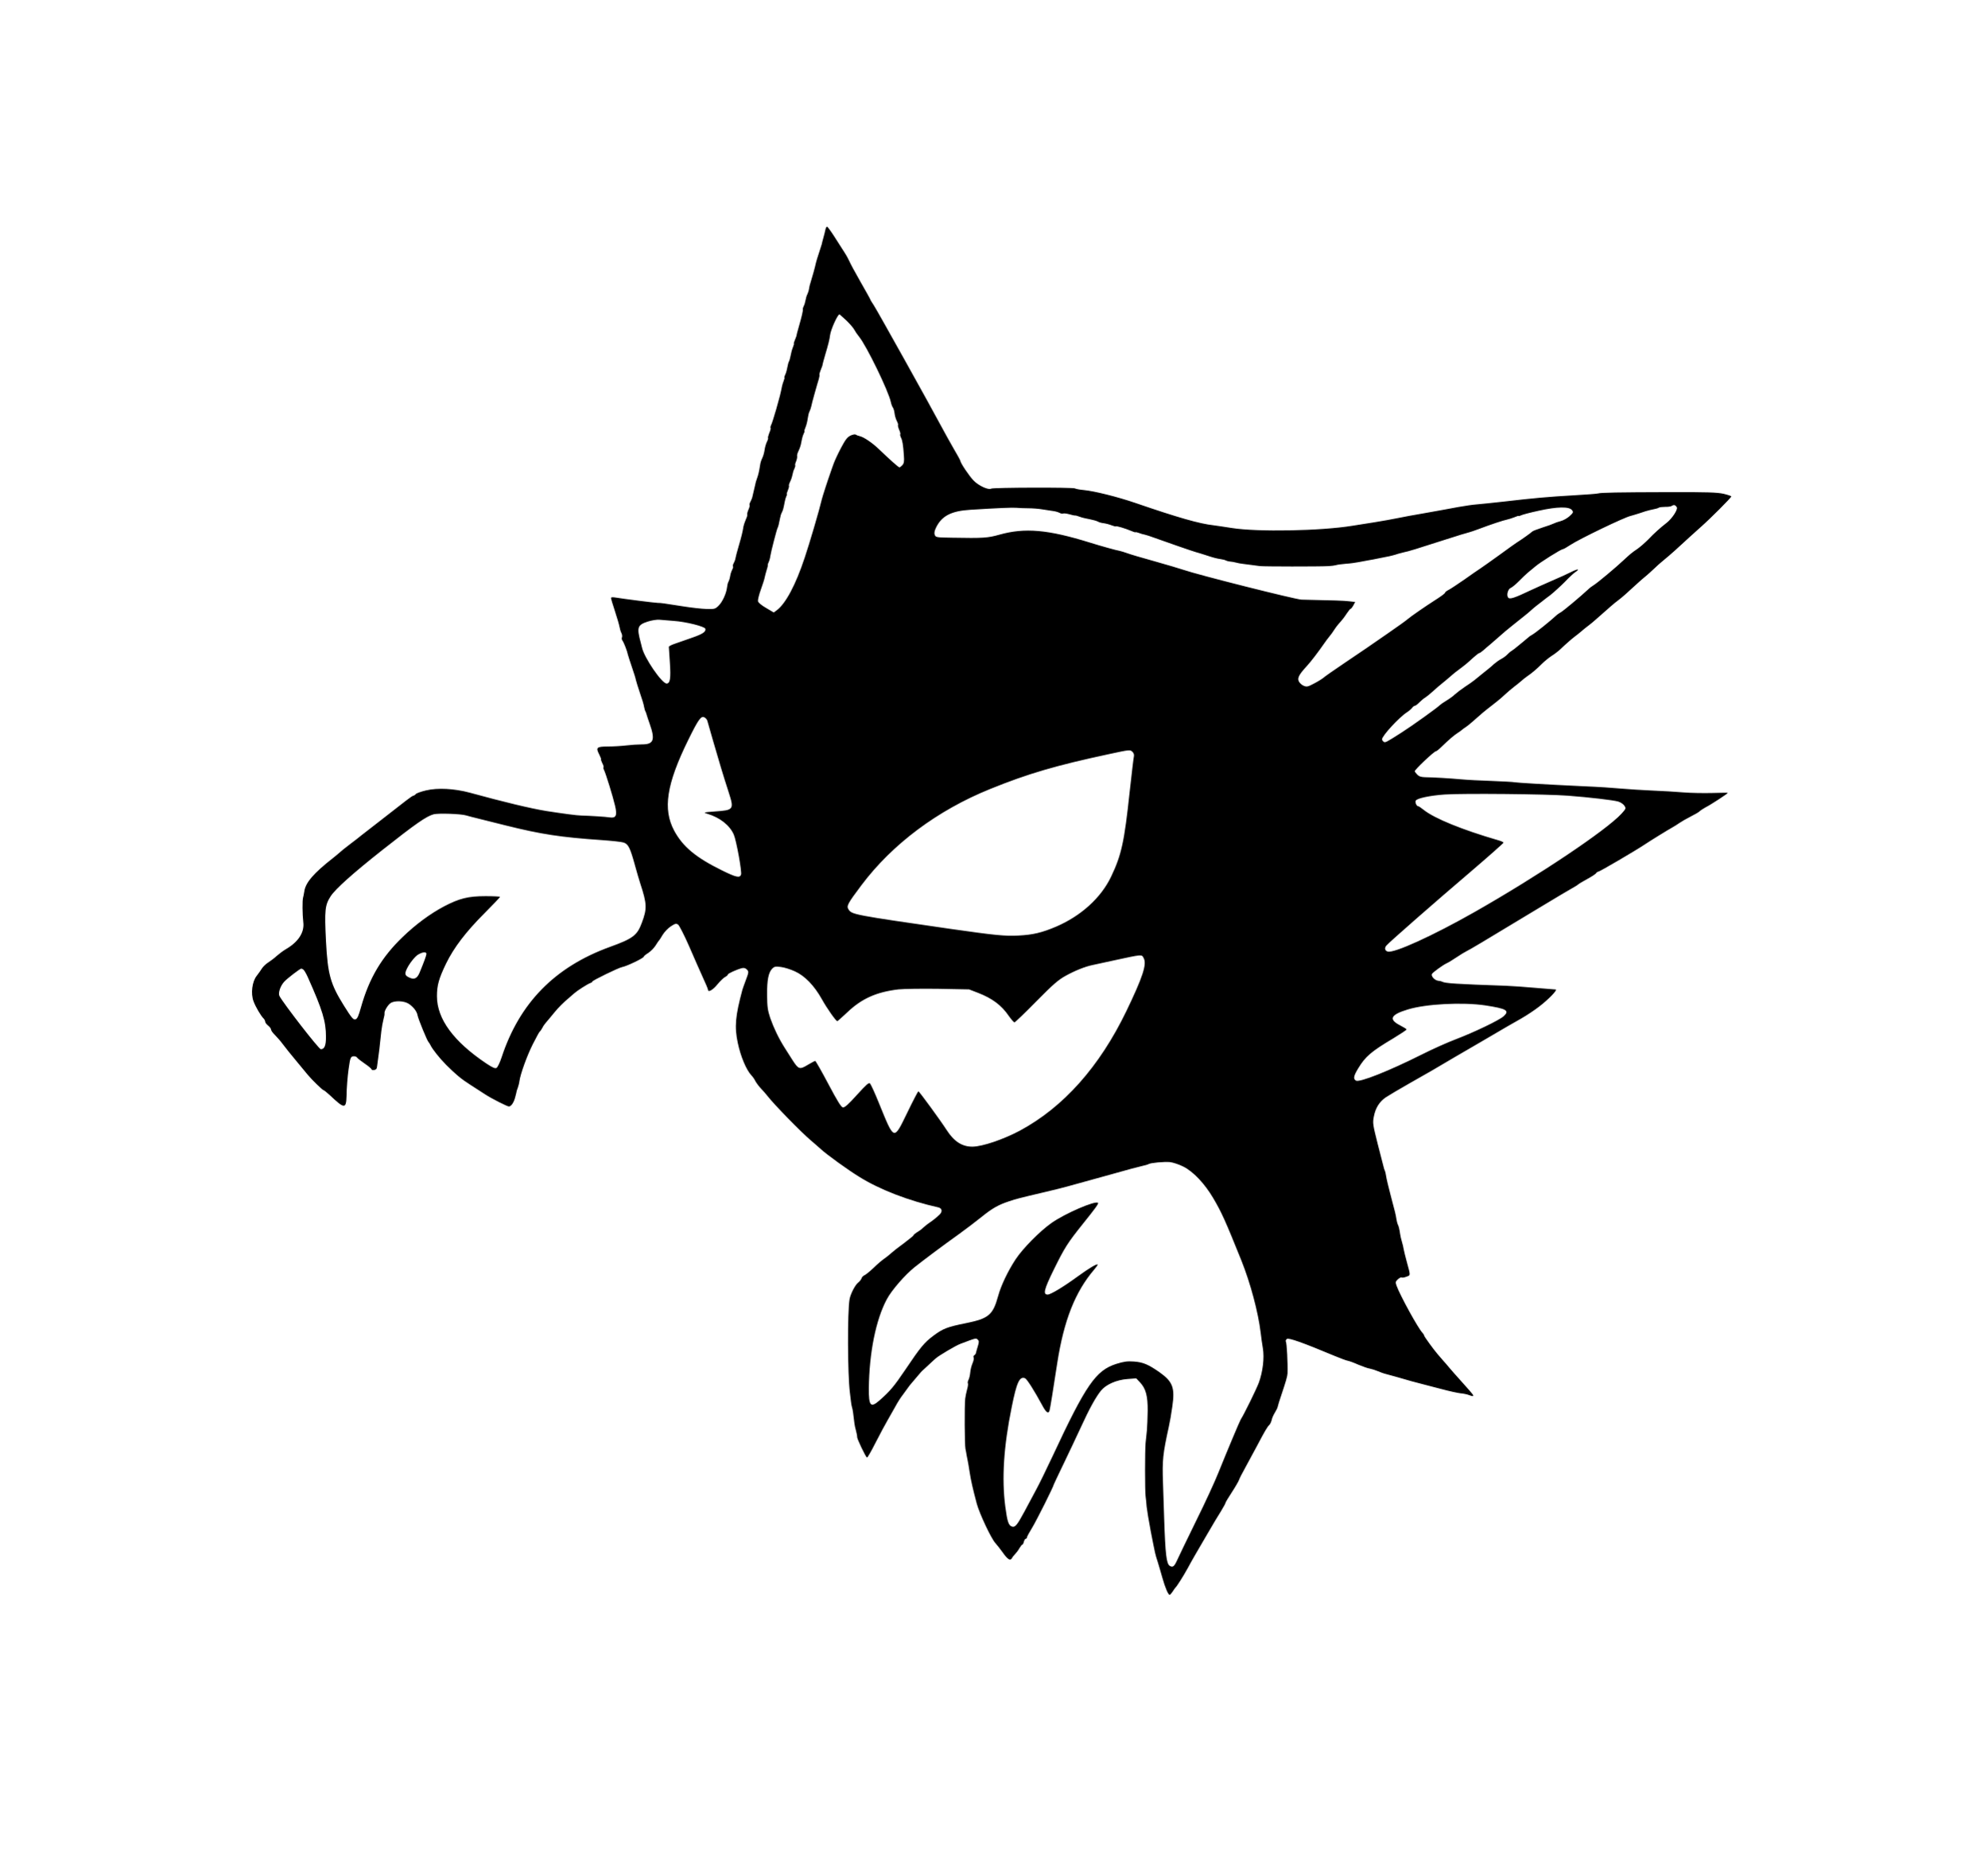
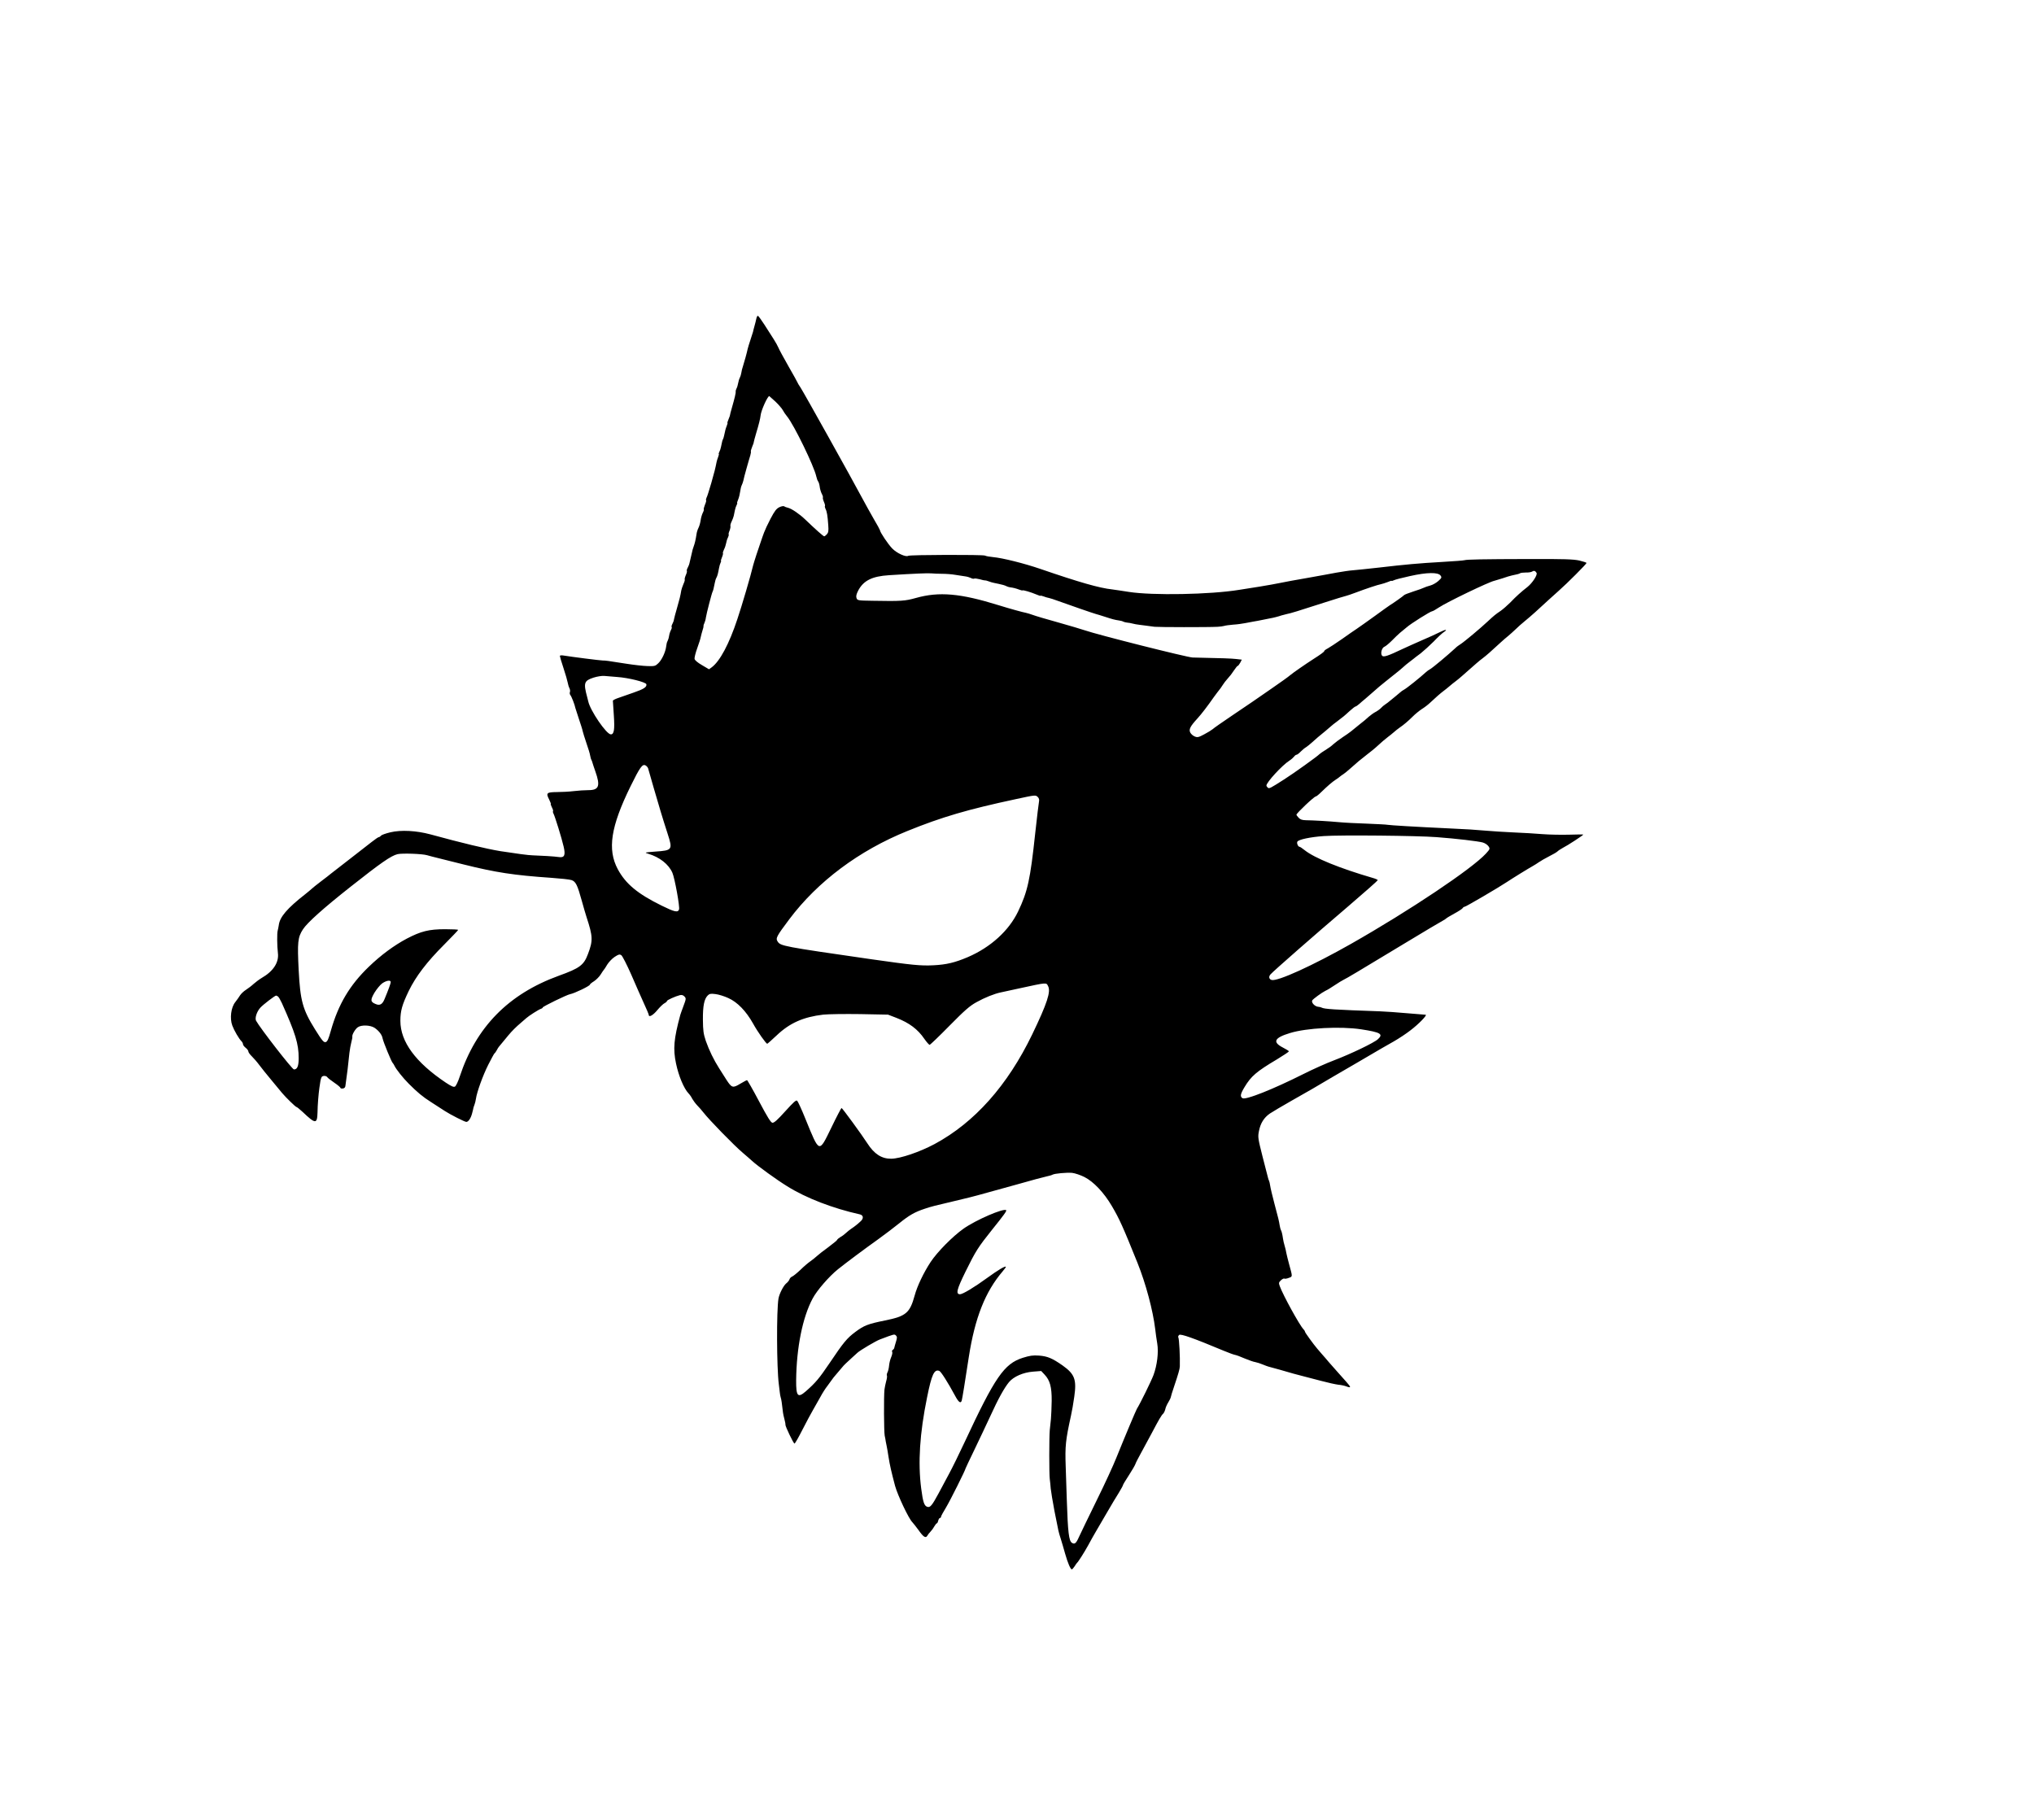
- <svg xmlns="http://www.w3.org/2000/svg" version="1.0" width="1701pt" height="1599pt" viewBox="0 0 1701 1599" preserveAspectRatio="xMidYMid meet">
-   <g transform="translate(0,1599) scale(0.1,-0.1)" fill="#000000" stroke="none">
+ <svg xmlns="http://www.w3.org/2000/svg" version="1.0" width="1900pt" height="1700pt" viewBox="0 0 1900 1700" preserveAspectRatio="xMidYMid meet">
+   <g transform="translate(0,1700) scale(0.1,-0.1)" fill="#000000" stroke="none">
    <path d="M7065 14023 c-3 -16 -11 -46 -17 -68 -6 -22 -13 -47 -14 -55 -2 -8 -13 -42 -24 -75 -11 -33 -23 -71 -26 -85 -6 -31 -32 -125 -45 -165 -6 -16 -12 -42 -14 -57 -2 -15 -9 -36 -14 -46 -6 -11 -13 -34 -16 -52 -3 -18 -10 -41 -16 -51 -5 -10 -8 -22 -7 -26 3 -11 -10 -64 -34 -148 -11 -38 -20 -71 -19 -73 1 -1 -5 -18 -13 -37 -8 -19 -13 -35 -11 -35 3 0 0 -12 -6 -27 -11 -28 -15 -44 -25 -92 -3 -14 -7 -28 -10 -33 -5 -8 -9 -22 -20 -77 -3 -13 -9 -32 -15 -43 -5 -10 -7 -18 -5 -18 3 0 1 -12 -5 -27 -6 -16 -13 -37 -15 -48 -12 -60 -19 -90 -50 -198 -19 -65 -38 -126 -44 -136 -5 -10 -7 -21 -4 -24 3 -2 -2 -22 -11 -42 -8 -21 -13 -40 -11 -43 3 -2 -1 -17 -9 -32 -8 -16 -17 -47 -20 -69 -3 -23 -12 -55 -20 -71 -8 -15 -17 -43 -19 -62 -8 -53 -16 -85 -27 -115 -6 -16 -13 -39 -15 -53 -3 -14 -9 -41 -14 -60 -5 -19 -9 -38 -10 -43 0 -4 -6 -20 -14 -36 -9 -16 -13 -31 -10 -34 3 -3 -1 -21 -10 -40 -8 -19 -12 -37 -10 -40 3 -3 -2 -22 -12 -43 -9 -22 -18 -48 -20 -59 -8 -50 -17 -86 -40 -165 -14 -47 -26 -94 -28 -105 -1 -11 -8 -31 -15 -43 -7 -13 -10 -26 -7 -29 3 -3 1 -14 -5 -25 -6 -11 -12 -28 -15 -39 -2 -10 -6 -28 -8 -39 -3 -11 -8 -25 -12 -32 -4 -6 -9 -27 -11 -46 -6 -52 -40 -126 -74 -158 -27 -26 -34 -28 -101 -26 -40 1 -129 11 -198 22 -178 28 -192 30 -219 30 -23 0 -290 34 -363 46 -24 4 -38 3 -38 -4 0 -6 15 -57 34 -114 19 -57 36 -117 39 -134 3 -17 10 -41 16 -52 6 -11 8 -28 5 -36 -4 -9 -2 -22 4 -29 11 -13 41 -90 47 -122 3 -11 18 -58 34 -105 16 -47 32 -96 34 -110 3 -14 19 -64 35 -112 17 -48 33 -101 35 -117 3 -16 8 -35 12 -40 3 -6 8 -19 10 -28 3 -10 14 -45 26 -78 49 -138 34 -176 -65 -176 -34 0 -95 -4 -136 -9 -41 -5 -112 -9 -158 -9 -96 -1 -104 -8 -72 -70 11 -23 18 -41 15 -41 -3 0 2 -14 10 -31 9 -17 14 -33 11 -36 -3 -3 -1 -14 5 -25 13 -25 76 -227 94 -306 19 -81 8 -106 -45 -98 -36 6 -173 14 -243 16 -36 0 -160 17 -302 39 -134 22 -359 76 -655 157 -131 35 -273 43 -374 19 -42 -10 -81 -24 -87 -31 -6 -8 -16 -14 -21 -14 -5 0 -34 -20 -66 -45 -31 -25 -127 -99 -212 -165 -85 -66 -162 -125 -170 -132 -8 -7 -48 -39 -90 -70 -41 -31 -82 -64 -90 -72 -8 -8 -33 -28 -55 -46 -173 -135 -242 -216 -251 -293 -3 -18 -7 -40 -10 -50 -7 -23 -6 -142 2 -210 11 -87 -43 -170 -151 -232 -25 -15 -59 -41 -77 -57 -18 -17 -50 -41 -70 -54 -21 -13 -45 -36 -55 -51 -10 -16 -30 -45 -46 -65 -39 -49 -52 -151 -27 -218 17 -46 62 -124 87 -148 7 -7 13 -20 13 -27 0 -7 11 -22 25 -33 14 -11 25 -26 25 -34 0 -8 15 -29 33 -46 17 -17 48 -52 67 -78 19 -26 73 -93 119 -148 46 -56 89 -108 96 -116 32 -39 126 -130 133 -130 5 0 31 -21 58 -46 121 -115 137 -116 140 -6 1 75 9 167 17 227 4 22 8 51 10 66 2 14 7 30 11 37 9 16 43 15 53 0 4 -7 34 -30 66 -52 31 -21 57 -43 57 -48 0 -5 10 -8 23 -6 15 2 23 11 24 28 2 14 5 41 8 60 9 60 13 95 29 245 4 33 12 78 18 100 6 22 11 46 9 52 -3 19 27 70 51 87 34 24 118 21 158 -6 40 -28 68 -64 74 -98 6 -32 84 -222 94 -229 4 -4 12 -16 17 -27 15 -32 77 -111 134 -168 80 -80 130 -122 206 -170 50 -32 108 -70 130 -84 52 -34 186 -102 201 -102 19 0 42 33 54 80 7 25 12 47 12 50 0 3 5 16 10 30 5 14 12 39 14 57 8 59 64 216 115 317 28 55 54 103 58 106 5 3 14 16 21 29 7 14 17 30 22 35 4 6 20 25 34 41 14 17 37 45 52 63 34 41 72 79 117 117 20 17 43 37 52 45 23 21 114 79 135 86 10 3 18 9 18 13 0 9 226 119 255 124 42 8 185 77 185 89 0 4 17 19 39 32 21 14 49 42 62 63 13 21 26 40 29 43 4 3 18 25 32 49 14 23 45 56 69 72 37 24 46 27 63 16 10 -7 52 -89 93 -182 40 -94 94 -214 118 -268 25 -53 45 -102 45 -107 0 -27 41 -4 80 44 25 30 55 59 68 65 12 6 22 15 22 20 0 9 78 44 121 55 18 4 31 0 43 -13 16 -17 15 -23 -9 -87 -14 -38 -28 -76 -30 -84 -61 -226 -69 -318 -40 -455 24 -115 73 -233 117 -279 11 -11 27 -34 35 -51 9 -16 30 -44 47 -62 17 -17 42 -46 56 -64 55 -71 286 -308 370 -379 29 -25 68 -58 86 -75 55 -50 231 -177 327 -236 177 -111 428 -207 680 -263 32 -8 36 -37 8 -63 -28 -27 -66 -56 -92 -73 -12 -8 -33 -25 -46 -37 -12 -12 -36 -30 -53 -39 -16 -10 -30 -22 -30 -26 0 -4 -37 -34 -82 -68 -46 -33 -94 -71 -108 -84 -14 -13 -41 -35 -60 -48 -19 -13 -62 -49 -94 -81 -33 -31 -68 -59 -77 -62 -10 -4 -21 -15 -24 -25 -3 -11 -17 -28 -31 -39 -25 -20 -64 -96 -72 -141 -19 -112 -17 -644 3 -800 3 -25 7 -58 9 -75 1 -16 6 -39 9 -50 6 -17 11 -52 21 -140 1 -11 7 -38 13 -60 6 -22 11 -47 10 -55 0 -17 72 -168 84 -175 4 -3 37 55 74 128 37 72 82 157 100 187 17 30 48 84 68 120 19 36 48 81 64 101 15 20 35 47 43 59 8 12 25 34 38 48 12 15 35 42 50 59 15 18 33 39 41 45 7 7 32 30 55 51 22 21 48 44 56 51 25 23 172 110 210 124 135 51 134 51 149 37 12 -12 12 -21 1 -57 -7 -24 -15 -49 -16 -57 -1 -8 -8 -17 -15 -21 -6 -4 -9 -13 -5 -18 4 -6 0 -28 -9 -49 -9 -20 -18 -56 -20 -80 -2 -24 -9 -52 -15 -63 -6 -11 -8 -25 -5 -30 3 -5 0 -29 -7 -52 -6 -24 -14 -59 -16 -78 -7 -63 -5 -394 2 -430 4 -19 9 -44 10 -55 2 -11 6 -31 9 -45 3 -14 11 -59 17 -100 12 -77 26 -137 61 -270 24 -87 126 -304 161 -339 12 -14 39 -47 58 -74 45 -64 67 -79 82 -53 5 10 18 26 28 36 9 9 26 31 36 49 10 17 21 31 25 31 4 0 10 11 13 25 4 14 11 25 16 25 6 0 10 5 10 11 0 6 21 45 47 87 38 63 183 353 183 366 0 2 36 78 79 167 44 90 111 234 151 319 74 163 132 267 176 320 43 51 132 90 223 97 l77 6 32 -34 c50 -53 67 -116 66 -244 -1 -60 -4 -137 -7 -170 -4 -33 -8 -80 -11 -105 -6 -68 -6 -409 0 -455 3 -22 7 -62 9 -90 3 -27 18 -122 35 -210 41 -208 37 -191 59 -260 10 -33 29 -96 41 -140 24 -85 50 -145 62 -145 4 0 15 12 25 27 10 16 20 30 23 33 13 11 68 98 105 165 21 39 52 95 70 125 18 30 65 111 105 180 40 69 90 153 112 187 21 34 38 66 38 70 0 5 25 46 55 92 30 46 57 93 61 105 3 11 28 59 54 106 26 47 71 130 100 185 63 120 90 167 106 180 6 6 15 24 19 40 3 17 16 46 28 65 12 19 23 42 24 50 1 8 15 53 31 100 38 113 52 161 53 185 3 88 -6 259 -14 272 -4 6 0 16 8 23 15 12 132 -29 414 -147 46 -19 94 -37 106 -39 13 -2 54 -17 92 -34 39 -16 83 -32 100 -34 16 -3 47 -13 68 -22 22 -9 46 -18 54 -20 9 -2 57 -15 106 -29 91 -27 170 -49 235 -65 19 -5 87 -23 150 -39 63 -17 136 -33 161 -36 25 -2 58 -9 73 -15 49 -18 49 -11 2 42 -26 29 -66 74 -89 100 -23 25 -57 64 -75 85 -17 21 -46 54 -63 73 -16 19 -36 42 -43 50 -36 42 -116 152 -116 160 0 5 -6 15 -14 23 -35 35 -191 318 -222 404 -10 29 -9 34 12 54 12 11 27 19 32 15 5 -3 24 0 41 7 36 13 36 7 3 127 -11 41 -23 89 -26 105 -2 17 -10 47 -16 68 -6 20 -13 49 -15 65 -6 42 -13 71 -20 82 -3 5 -8 24 -11 42 -8 48 -11 61 -49 203 -19 72 -37 147 -40 169 -3 21 -8 42 -11 47 -3 5 -7 17 -9 26 -3 10 -25 99 -51 198 -43 171 -45 183 -34 239 14 73 47 126 102 164 24 16 115 70 203 120 139 78 246 140 385 223 19 11 121 71 227 132 244 143 242 142 343 199 47 27 117 73 155 103 78 59 161 145 142 146 -7 0 -84 7 -172 14 -88 8 -203 16 -255 18 -429 15 -521 21 -545 35 -5 3 -21 7 -35 8 -30 4 -63 40 -52 59 7 13 91 74 122 89 20 9 49 27 85 51 46 30 68 44 90 55 29 14 107 60 595 355 187 113 280 168 328 195 15 8 29 18 32 21 3 4 37 24 75 45 39 21 74 44 78 51 4 7 13 13 19 13 11 0 320 181 393 230 46 31 203 128 243 150 15 8 41 25 57 36 17 12 59 36 94 54 36 18 71 38 79 46 8 8 31 23 51 34 41 20 191 118 191 124 0 2 -60 1 -132 -1 -73 -2 -185 0 -248 5 -63 5 -185 13 -270 16 -85 4 -200 11 -255 16 -107 9 -173 14 -355 22 -301 14 -547 29 -566 33 -12 3 -99 7 -193 11 -94 3 -213 9 -264 14 -99 9 -234 17 -309 18 -35 1 -52 7 -67 23 -12 13 -21 25 -21 28 1 15 166 171 181 171 5 0 27 17 48 38 64 62 106 98 137 118 16 10 34 23 40 29 6 5 22 17 35 25 12 8 40 31 61 50 60 54 98 86 158 132 31 24 65 51 77 62 59 54 93 83 117 101 15 11 40 31 56 45 16 14 38 32 50 40 43 29 86 66 127 107 23 23 61 54 84 69 23 14 57 40 75 57 55 52 100 91 128 112 15 11 40 31 56 45 16 14 41 34 56 45 15 11 43 34 63 52 20 17 50 44 67 59 17 15 47 41 66 58 19 17 48 40 63 51 27 20 75 62 159 140 24 22 57 51 75 65 17 14 48 42 69 62 20 20 57 53 82 73 25 20 70 59 100 86 106 98 158 144 219 199 80 70 261 252 261 261 0 4 -30 14 -67 23 -56 12 -142 15 -468 14 -435 -1 -582 -4 -605 -11 -8 -3 -100 -10 -205 -16 -225 -13 -347 -24 -595 -53 -102 -11 -210 -23 -240 -25 -30 -2 -100 -12 -155 -22 -55 -11 -181 -33 -280 -51 -99 -17 -209 -37 -245 -45 -36 -8 -123 -23 -195 -35 -71 -11 -157 -25 -190 -30 -269 -44 -810 -54 -1031 -19 -66 10 -135 21 -154 23 -122 13 -309 67 -670 191 -151 52 -355 103 -444 111 -33 3 -66 9 -75 14 -19 10 -701 8 -717 -2 -22 -14 -106 24 -149 68 -37 37 -115 153 -115 171 0 3 -26 52 -59 107 -32 56 -80 142 -106 191 -93 175 -548 991 -576 1033 -16 24 -29 45 -29 48 0 3 -38 71 -85 153 -46 81 -89 160 -94 174 -6 14 -25 50 -44 79 -19 29 -58 90 -87 136 -29 45 -56 82 -61 82 -5 0 -11 -12 -14 -27z m179 -775 c30 -29 61 -65 68 -79 8 -15 26 -42 41 -60 64 -78 252 -465 272 -559 4 -19 12 -41 18 -48 5 -7 12 -29 14 -48 2 -20 11 -50 19 -66 9 -16 13 -32 11 -35 -3 -2 1 -21 9 -40 9 -19 13 -38 10 -40 -3 -3 0 -15 5 -26 13 -23 20 -64 26 -155 4 -51 1 -67 -13 -83 -9 -10 -21 -19 -25 -19 -8 0 -80 64 -177 157 -53 51 -127 102 -162 110 -14 3 -29 9 -35 13 -5 5 -26 1 -45 -8 -28 -14 -44 -35 -82 -107 -26 -49 -53 -108 -61 -130 -8 -22 -22 -60 -30 -85 -19 -52 -66 -197 -72 -222 -21 -91 -107 -383 -147 -501 -77 -233 -163 -393 -239 -450 l-26 -19 -66 39 c-40 23 -67 46 -69 58 -2 11 9 56 25 100 16 44 31 91 33 105 3 14 10 41 16 60 7 19 11 39 10 43 -1 4 2 16 8 27 5 10 12 34 14 52 5 35 55 228 62 240 5 8 12 35 21 83 3 17 9 38 15 48 10 19 15 38 25 92 3 17 9 38 14 48 5 9 7 17 4 17 -3 0 1 15 9 34 8 19 12 37 9 39 -2 3 2 18 10 34 8 15 17 42 20 59 3 17 10 41 17 53 6 13 9 25 7 28 -3 2 0 19 8 36 7 18 10 37 8 44 -2 6 3 25 11 41 8 16 17 40 20 53 3 13 8 37 11 53 3 16 10 37 16 48 5 10 8 18 5 18 -3 0 1 15 9 33 8 19 16 52 19 75 3 22 9 50 15 60 5 10 12 30 15 43 6 28 10 44 31 119 9 30 18 62 20 70 2 8 8 29 14 47 5 17 7 33 5 36 -2 2 3 21 12 43 9 21 16 41 15 44 0 3 10 41 23 85 24 79 38 135 41 165 5 47 65 180 81 180 1 0 27 -24 58 -52z m7109 -1599 c12 -18 -39 -96 -86 -133 -53 -41 -106 -88 -158 -143 -28 -28 -69 -64 -92 -80 -49 -33 -64 -46 -120 -98 -68 -64 -219 -190 -252 -211 -16 -10 -40 -27 -51 -39 -68 -63 -210 -182 -235 -196 -11 -6 -29 -18 -38 -27 -53 -49 -179 -150 -205 -164 -12 -6 -29 -18 -38 -27 -10 -9 -29 -25 -43 -36 -14 -11 -36 -29 -49 -40 -13 -11 -33 -27 -46 -35 -13 -8 -30 -23 -39 -33 -9 -10 -32 -27 -51 -37 -19 -10 -48 -31 -65 -46 -16 -16 -55 -48 -85 -71 -30 -24 -66 -53 -80 -65 -14 -11 -50 -37 -80 -56 -30 -20 -68 -49 -85 -64 -16 -16 -50 -40 -75 -55 -25 -15 -49 -32 -55 -38 -17 -19 -240 -179 -330 -236 -130 -83 -139 -88 -152 -77 -7 6 -13 15 -13 20 0 30 147 190 215 233 17 11 36 28 43 37 7 10 18 18 24 18 5 0 22 12 37 28 15 15 37 34 51 42 13 8 38 29 56 45 31 29 69 61 127 108 15 12 37 31 49 42 12 11 36 30 53 42 60 45 77 59 122 101 26 23 50 42 54 42 5 0 21 11 36 24 15 14 40 35 56 48 15 13 42 37 61 53 44 40 98 85 130 110 14 11 37 29 50 40 13 11 36 29 50 40 15 11 42 34 60 50 18 17 45 39 60 50 15 11 32 25 39 30 6 6 37 29 68 52 30 24 85 74 122 111 36 38 78 77 92 86 44 29 20 29 -37 0 -29 -15 -102 -48 -163 -74 -60 -26 -144 -64 -185 -83 -136 -65 -177 -78 -190 -62 -17 21 -2 75 23 84 12 5 43 31 69 57 26 27 60 59 75 72 15 12 44 36 63 52 39 35 223 150 238 150 6 0 34 16 64 36 75 50 467 239 518 249 8 2 42 12 76 23 33 12 71 23 85 26 56 12 70 15 80 22 6 3 30 6 53 6 22 -1 48 3 56 8 18 12 31 9 43 -11z m-5553 -9 c36 0 92 -4 125 -10 33 -5 74 -11 91 -14 17 -2 41 -9 53 -15 12 -7 26 -9 31 -6 5 3 29 0 52 -6 24 -7 46 -12 50 -11 4 1 20 -3 35 -9 15 -6 37 -12 48 -14 11 -2 30 -6 43 -9 12 -3 31 -8 42 -10 11 -3 25 -8 32 -12 6 -4 21 -8 32 -10 32 -4 58 -11 87 -22 15 -6 29 -9 31 -7 5 5 79 -17 131 -39 20 -9 37 -14 37 -11 0 2 12 0 28 -6 15 -6 38 -13 51 -15 13 -3 49 -14 80 -26 102 -37 336 -118 356 -123 11 -3 49 -14 85 -26 73 -24 93 -29 133 -35 16 -2 34 -7 40 -11 6 -3 22 -8 36 -9 14 -1 37 -5 51 -9 14 -4 41 -9 60 -11 19 -2 51 -6 70 -9 19 -2 53 -7 75 -10 37 -4 498 -5 590 0 22 1 49 5 60 8 11 4 49 9 85 12 36 2 85 9 110 14 25 5 61 12 80 15 19 3 58 10 85 16 28 6 59 12 70 14 30 5 77 17 105 27 14 4 36 10 50 13 30 5 109 29 350 107 102 33 194 61 205 63 11 3 49 15 85 29 100 38 212 75 240 80 14 3 42 12 63 20 20 9 37 14 37 11 0 -3 8 0 19 5 10 6 79 24 153 40 157 35 262 37 285 4 12 -16 10 -22 -21 -50 -19 -17 -53 -37 -77 -43 -23 -6 -49 -15 -58 -20 -9 -5 -53 -21 -98 -35 -46 -15 -85 -30 -88 -35 -5 -7 -95 -71 -134 -95 -9 -5 -72 -51 -141 -101 -69 -50 -143 -102 -165 -117 -22 -14 -85 -58 -140 -97 -55 -38 -115 -78 -132 -87 -18 -9 -33 -20 -33 -25 0 -7 -36 -33 -99 -73 -72 -46 -199 -134 -219 -152 -13 -12 -91 -68 -174 -125 -83 -57 -163 -112 -178 -123 -16 -11 -102 -69 -192 -130 -89 -60 -171 -117 -181 -127 -11 -9 -46 -31 -79 -48 -52 -28 -63 -30 -87 -20 -16 6 -34 22 -42 36 -16 30 -1 59 66 132 37 40 98 120 155 202 8 12 23 32 32 43 29 36 32 41 51 70 10 16 27 38 38 50 32 36 43 50 69 89 14 21 28 38 32 38 4 0 14 13 23 29 l15 29 -53 6 c-44 5 -116 8 -407 14 -52 2 -886 212 -1010 255 -25 9 -134 41 -243 72 -109 30 -217 62 -240 71 -23 8 -51 17 -62 19 -29 5 -156 40 -255 71 -360 112 -558 129 -775 68 -100 -28 -136 -31 -403 -26 -138 2 -143 3 -151 25 -6 16 -2 35 14 67 49 96 130 137 291 147 239 15 361 20 394 17 19 -2 64 -4 100 -4z m-3035 -964 c106 -7 269 -48 273 -68 5 -26 -24 -45 -120 -78 -51 -18 -115 -40 -143 -50 -27 -9 -50 -21 -50 -26 1 -5 5 -67 9 -137 9 -133 2 -177 -28 -177 -41 0 -192 221 -211 308 -3 12 -7 30 -10 40 -36 133 -29 153 59 182 35 11 78 18 101 16 22 -2 76 -7 120 -10z m289 -853 c3 -10 26 -90 51 -178 52 -179 82 -281 132 -435 48 -149 44 -154 -117 -165 -101 -8 -103 -8 -65 -20 107 -32 191 -98 226 -178 22 -51 71 -320 62 -343 -11 -30 -42 -23 -162 36 -224 110 -336 203 -410 340 -99 185 -66 398 119 775 88 179 111 211 140 195 10 -5 21 -18 24 -27z m3641 -269 c10 -10 14 -25 11 -38 -3 -12 -19 -147 -36 -301 -46 -431 -70 -542 -160 -730 -86 -179 -256 -334 -470 -426 -120 -51 -199 -70 -321 -76 -119 -6 -198 2 -584 57 -825 119 -843 123 -871 165 -20 31 -11 48 109 208 265 353 652 642 1102 824 325 132 566 202 1014 298 185 40 185 40 206 19z m3725 -374 c186 -14 388 -38 431 -50 21 -6 44 -22 53 -35 16 -24 15 -26 -25 -70 -131 -142 -710 -530 -1259 -842 -354 -201 -689 -354 -742 -337 -24 7 -29 31 -10 52 26 30 415 371 725 635 152 130 277 241 277 245 0 4 -21 14 -47 21 -306 89 -545 186 -637 260 -21 17 -42 31 -47 31 -14 0 -28 35 -20 48 12 20 120 43 246 52 153 11 877 4 1055 -10z m-9430 -169 c19 -6 64 -17 100 -26 36 -9 144 -36 240 -60 301 -75 469 -101 820 -125 85 -6 170 -15 188 -21 40 -13 56 -46 97 -195 15 -54 35 -124 45 -154 58 -177 60 -216 13 -340 -39 -106 -77 -134 -274 -205 -470 -171 -772 -479 -925 -943 -15 -46 -35 -87 -44 -92 -13 -7 -34 3 -86 37 -282 189 -424 382 -424 577 0 93 16 150 78 279 67 137 168 270 331 433 72 73 131 134 131 138 0 3 -55 6 -123 6 -150 0 -225 -19 -357 -88 -119 -63 -242 -154 -354 -262 -180 -173 -286 -352 -356 -600 -21 -75 -31 -98 -46 -104 -19 -7 -34 11 -101 118 -116 186 -138 267 -153 553 -13 262 -9 306 40 382 41 63 192 198 444 397 285 225 377 289 439 305 41 10 231 4 277 -10z m-340 -1185 c0 -12 -21 -70 -58 -159 -20 -49 -44 -63 -83 -46 -49 20 -51 37 -11 106 21 34 53 73 72 87 39 27 80 34 80 12z m6140 -37 c28 -51 -8 -161 -148 -452 -231 -478 -539 -823 -912 -1024 -141 -75 -320 -136 -405 -137 -89 -1 -159 44 -223 144 -52 81 -234 330 -241 330 -3 0 -46 -81 -94 -181 -119 -244 -110 -247 -244 81 -34 85 -69 160 -76 167 -10 10 -31 -9 -112 -98 -73 -81 -104 -109 -120 -107 -15 2 -46 52 -125 201 -57 108 -108 197 -112 197 -4 0 -33 -16 -64 -34 -69 -42 -79 -38 -128 37 -18 29 -49 77 -68 107 -51 80 -94 169 -125 257 -22 67 -26 95 -27 198 -1 129 12 193 45 226 16 16 28 19 72 13 29 -3 83 -20 120 -37 85 -38 166 -121 232 -239 43 -78 121 -188 132 -188 3 0 42 35 88 78 122 116 249 172 435 194 47 5 202 7 345 5 l260 -5 78 -30 c121 -47 200 -106 262 -197 21 -30 43 -55 49 -55 5 0 89 80 185 178 143 145 190 186 252 220 77 43 166 79 229 92 19 4 98 21 175 38 258 56 248 55 265 21z m-7194 -97 c7 -4 23 -32 37 -62 127 -284 157 -380 157 -515 0 -74 -13 -105 -44 -105 -17 0 -316 386 -354 455 -13 25 7 86 40 122 25 28 136 113 147 113 3 0 11 -4 17 -8z m10118 -307 c182 -28 210 -44 158 -92 -36 -34 -256 -139 -411 -198 -69 -26 -199 -84 -290 -130 -281 -141 -533 -241 -564 -224 -25 15 -21 39 19 105 61 101 110 144 302 258 61 37 112 71 112 75 0 4 -26 20 -57 36 -99 51 -79 91 67 135 155 48 470 64 664 35z m-2584 -1380 c85 -43 182 -145 256 -271 71 -121 101 -187 240 -532 78 -195 144 -443 165 -617 4 -38 13 -99 19 -135 14 -82 -1 -203 -35 -295 -21 -56 -126 -270 -155 -315 -10 -17 -114 -264 -191 -455 -28 -71 -112 -254 -187 -405 -74 -151 -147 -302 -163 -337 -27 -61 -40 -71 -66 -55 -28 18 -38 95 -48 407 -2 66 -7 203 -10 305 -7 192 -1 247 49 475 9 39 23 118 31 178 23 160 4 211 -108 291 -97 68 -142 87 -221 93 -59 4 -85 0 -153 -21 -173 -56 -258 -178 -542 -787 -50 -107 -115 -240 -145 -295 -29 -54 -74 -138 -99 -185 -61 -113 -78 -133 -104 -125 -30 9 -41 43 -58 172 -31 240 -14 514 55 851 43 214 67 265 114 247 16 -6 80 -107 147 -231 34 -64 54 -77 63 -45 5 18 30 169 66 407 57 365 153 608 316 799 19 22 32 41 30 43 -8 8 -72 -30 -174 -104 -119 -87 -229 -153 -254 -153 -42 0 -31 44 51 211 95 193 118 229 250 394 107 133 136 173 130 180 -22 22 -283 -91 -398 -172 -102 -72 -246 -218 -308 -312 -65 -99 -125 -224 -149 -313 -45 -163 -80 -193 -277 -233 -159 -32 -195 -46 -277 -107 -78 -58 -111 -98 -240 -290 -98 -145 -131 -184 -223 -265 -75 -65 -91 -46 -90 103 3 305 60 589 154 764 40 76 154 207 236 273 87 69 238 182 378 282 61 44 148 110 195 148 94 76 145 105 239 136 63 21 78 25 316 81 72 17 153 37 180 45 28 8 75 21 105 29 30 8 154 42 275 76 121 35 239 66 263 71 24 5 48 12 54 16 19 11 130 21 182 17 27 -3 78 -20 116 -39z" />
  </g>
</svg>
